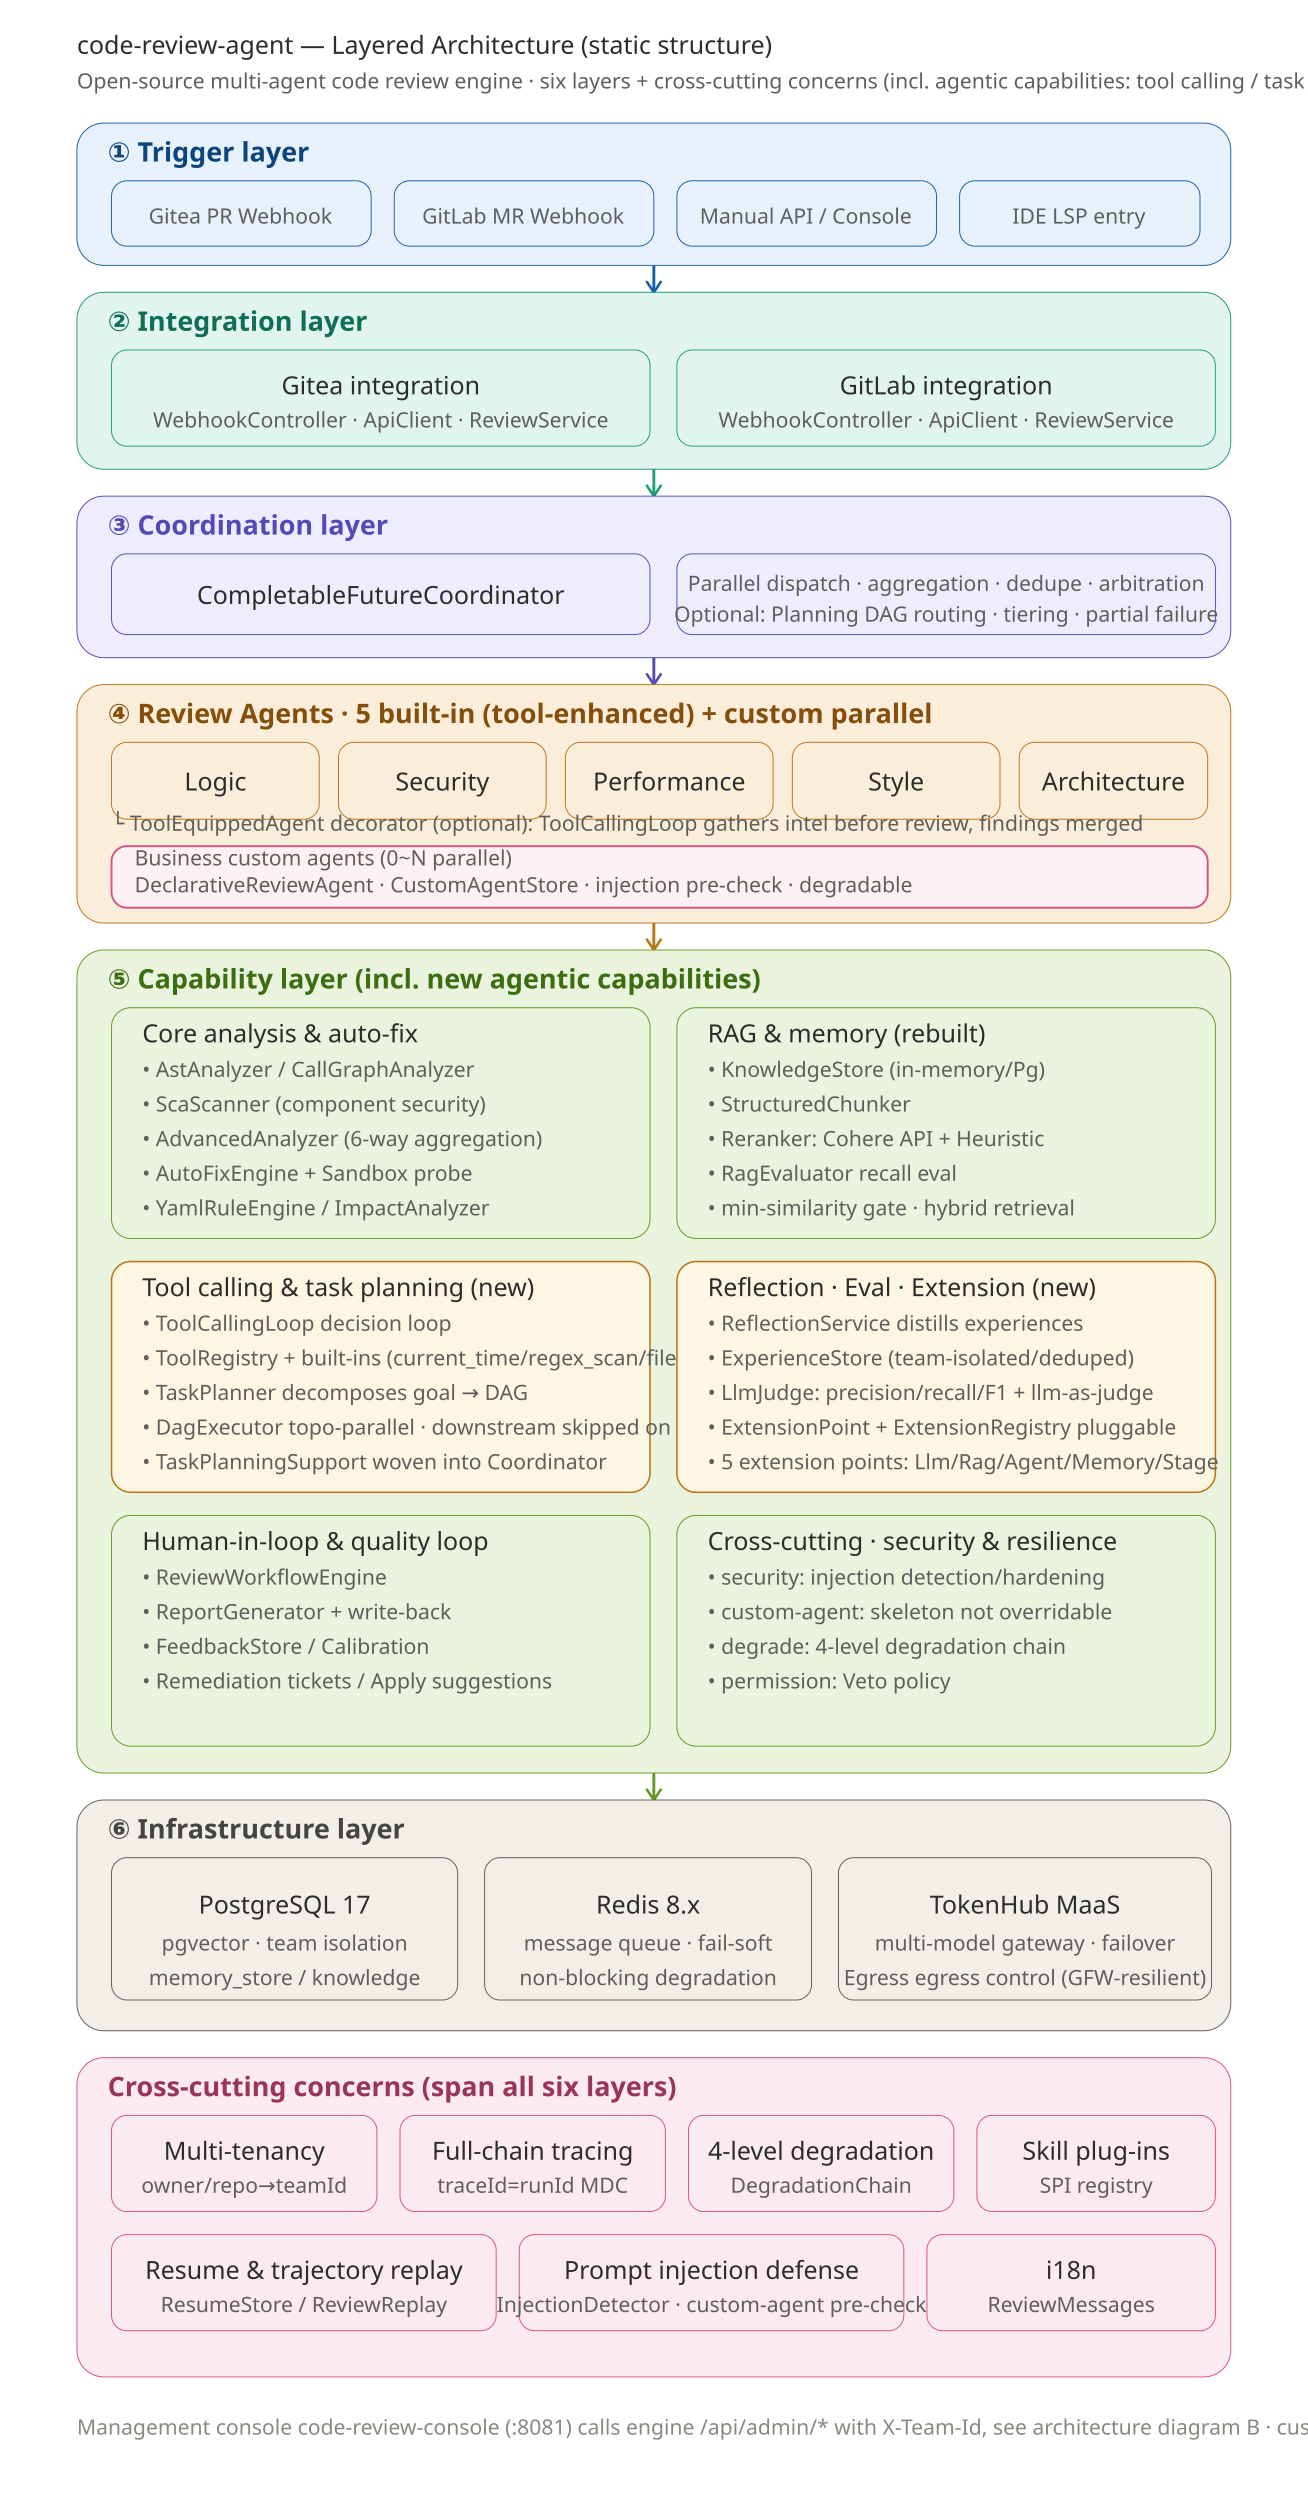
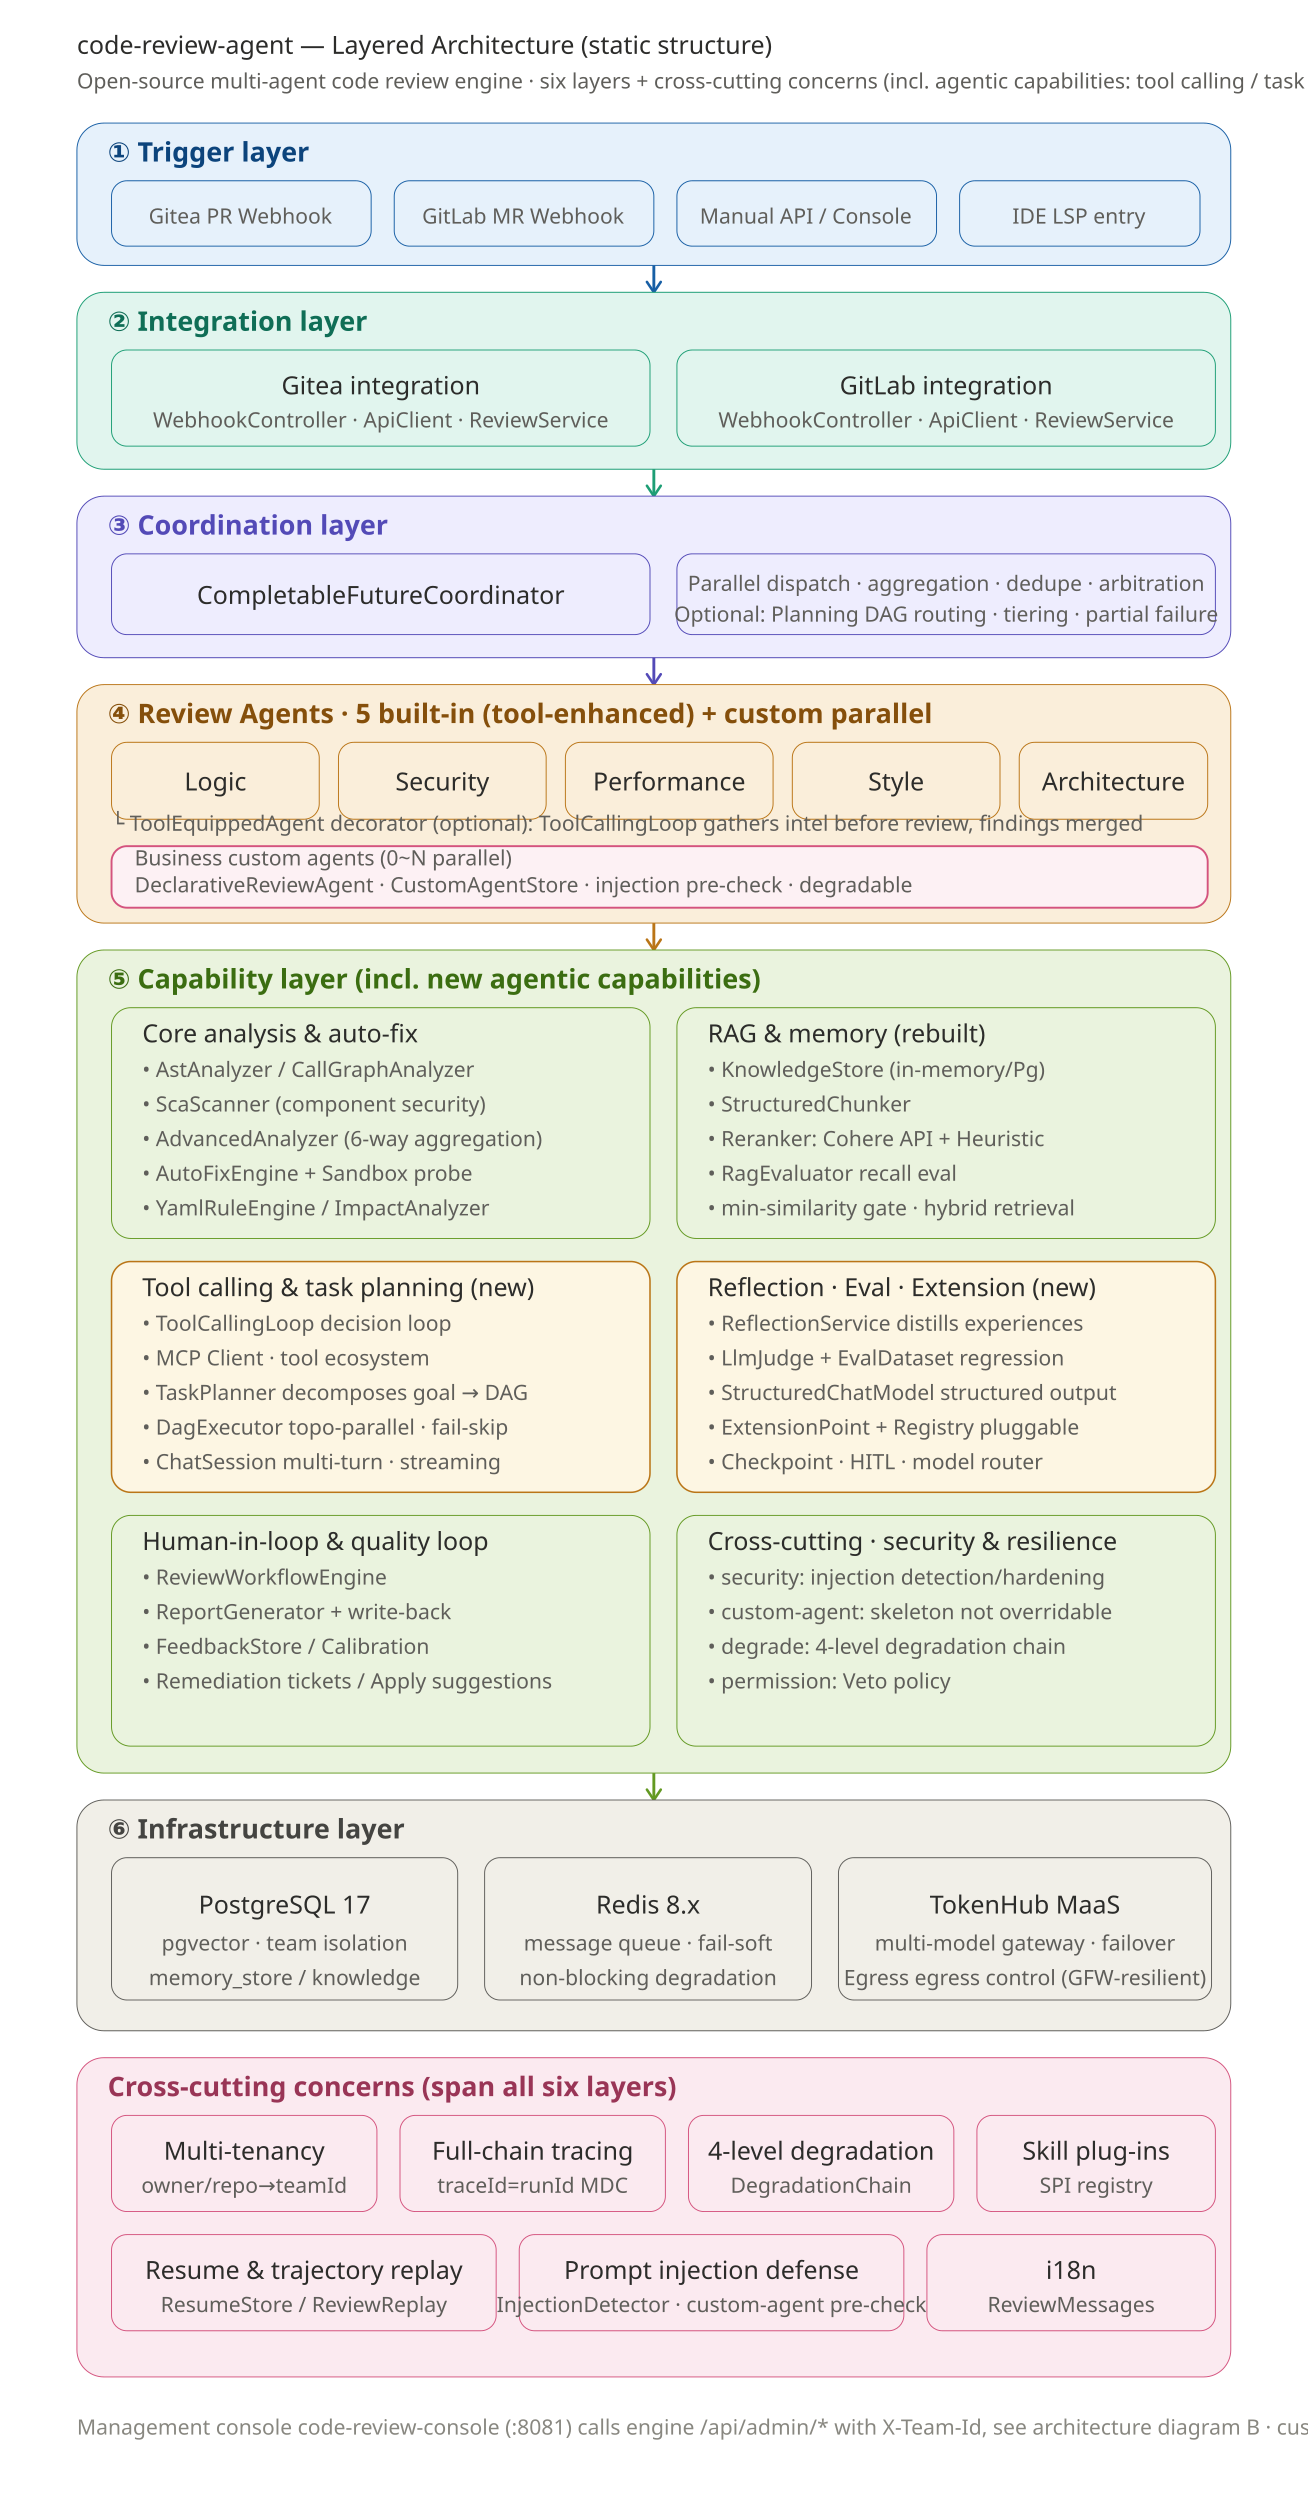
<svg xmlns="http://www.w3.org/2000/svg" viewBox="0 0 680 1300" width="100%" font-family="'Segoe UI',system-ui,sans-serif">
  <defs>
    <marker id="arrow" viewBox="0 0 10 10" refX="8" refY="5" markerWidth="6" markerHeight="6" orient="auto-start-reverse">
      <path d="M2 1L8 5L2 9" fill="none" stroke="context-stroke" stroke-width="1.5" stroke-linecap="round" stroke-linejoin="round" />
    </marker>
  </defs>
  <style>
    text{font-family:'Segoe UI',system-ui,sans-serif}
    .th{font-size:13px;font-weight:500;fill:#2C2C2A}
    .ts{font-size:11px;fill:#5F5E5A}
    .cap{font-size:11px;fill:#888780}
    .lay{font-size:14px;font-weight:600}
    .a{stroke-width:1.5;fill:none;marker-end:url(#arrow)}
  </style>
  <text class="th" x="40" y="28" font-size="15">code-review-agent — Layered Architecture (static structure)</text>
  <text class="ts" x="40" y="46">Open-source multi-agent code review engine · six layers + cross-cutting concerns (incl. agentic capabilities: tool calling / task planning / reflection &amp; eval / extensions)</text>
  <rect x="40" y="64" width="600" height="74" rx="14" fill="#E6F1FB" stroke="#185FA5" stroke-width="0.5" />
  <text class="lay" x="56" y="84" fill="#0C447C">① Trigger layer</text>
  <rect x="58" y="94" width="135" height="34" rx="8" fill="#E6F1FB" stroke="#185FA5" stroke-width="0.5" />
  <text class="ts" x="125" y="112" text-anchor="middle" dominant-baseline="central">Gitea PR Webhook</text>
  <rect x="205" y="94" width="135" height="34" rx="8" fill="#E6F1FB" stroke="#185FA5" stroke-width="0.5" />
  <text class="ts" x="272" y="112" text-anchor="middle" dominant-baseline="central">GitLab MR Webhook</text>
  <rect x="352" y="94" width="135" height="34" rx="8" fill="#E6F1FB" stroke="#185FA5" stroke-width="0.5" />
  <text class="ts" x="419" y="112" text-anchor="middle" dominant-baseline="central">Manual API / Console</text>
  <rect x="499" y="94" width="125" height="34" rx="8" fill="#E6F1FB" stroke="#185FA5" stroke-width="0.5" />
  <text class="ts" x="561" y="112" text-anchor="middle" dominant-baseline="central">IDE LSP entry</text>
  <path class="a" d="M340 138 L340 152" stroke="#185FA5" />
  <rect x="40" y="152" width="600" height="92" rx="14" fill="#E1F5EE" stroke="#1D9E75" stroke-width="0.5" />
  <text class="lay" x="56" y="172" fill="#0F6E56">② Integration layer</text>
  <rect x="58" y="182" width="280" height="50" rx="8" fill="#E1F5EE" stroke="#1D9E75" stroke-width="0.5" />
  <text class="th" x="198" y="200" text-anchor="middle" dominant-baseline="central">Gitea integration</text>
  <text class="ts" x="198" y="218" text-anchor="middle" dominant-baseline="central">WebhookController · ApiClient · ReviewService</text>
  <rect x="352" y="182" width="280" height="50" rx="8" fill="#E1F5EE" stroke="#1D9E75" stroke-width="0.5" />
  <text class="th" x="492" y="200" text-anchor="middle" dominant-baseline="central">GitLab integration</text>
  <text class="ts" x="492" y="218" text-anchor="middle" dominant-baseline="central">WebhookController · ApiClient · ReviewService</text>
  <path class="a" d="M340 244 L340 258" stroke="#1D9E75" />
  <rect x="40" y="258" width="600" height="84" rx="14" fill="#EEEDFE" stroke="#534AB7" stroke-width="0.5" />
  <text class="lay" x="56" y="278" fill="#534AB7">③ Coordination layer</text>
  <rect x="58" y="288" width="280" height="42" rx="8" fill="#EEEDFE" stroke="#534AB7" stroke-width="0.5" />
  <text class="th" x="198" y="309" text-anchor="middle" dominant-baseline="central">CompletableFutureCoordinator</text>
  <rect x="352" y="288" width="280" height="42" rx="8" fill="#EEEDFE" stroke="#534AB7" stroke-width="0.5" />
  <text class="ts" x="492" y="303" text-anchor="middle" dominant-baseline="central">Parallel dispatch · aggregation · dedupe · arbitration</text>
  <text class="ts" x="492" y="319" text-anchor="middle" dominant-baseline="central">Optional: Planning DAG routing · tiering · partial failure</text>
  <path class="a" d="M340 342 L340 356" stroke="#534AB7" />
  <rect x="40" y="356" width="600" height="124" rx="14" fill="#FAEEDA" stroke="#BA7517" stroke-width="0.5" />
  <text class="lay" x="56" y="376" fill="#854F0B">④ Review Agents · 5 built-in (tool-enhanced) + custom parallel</text>
  <rect x="58" y="386" width="108" height="40" rx="8" fill="#FAEEDA" stroke="#BA7517" stroke-width="0.5" />
  <text class="th" x="112" y="406" text-anchor="middle" dominant-baseline="central">Logic</text>
  <rect x="176" y="386" width="108" height="40" rx="8" fill="#FAEEDA" stroke="#BA7517" stroke-width="0.5" />
  <text class="th" x="230" y="406" text-anchor="middle" dominant-baseline="central">Security</text>
  <rect x="294" y="386" width="108" height="40" rx="8" fill="#FAEEDA" stroke="#BA7517" stroke-width="0.5" />
  <text class="th" x="348" y="406" text-anchor="middle" dominant-baseline="central">Performance</text>
  <rect x="412" y="386" width="108" height="40" rx="8" fill="#FAEEDA" stroke="#BA7517" stroke-width="0.5" />
  <text class="th" x="466" y="406" text-anchor="middle" dominant-baseline="central">Style</text>
  <rect x="530" y="386" width="98" height="40" rx="8" fill="#FAEEDA" stroke="#BA7517" stroke-width="0.5" />
  <text class="th" x="579" y="406" text-anchor="middle" dominant-baseline="central">Architecture</text>
  <text class="ts" x="58" y="432" fill="#854F0B">└ ToolEquippedAgent decorator (optional): ToolCallingLoop gathers intel before review, findings merged</text>
  <rect x="58" y="440" width="570" height="32" rx="8" fill="#FDF1F4" stroke="#D4537E" stroke-width="1" />
  <text class="ts" x="70" y="450" fill="#993556">Business custom agents (0~N parallel)</text>
  <text class="ts" x="70" y="464">DeclarativeReviewAgent · CustomAgentStore · injection pre-check · degradable</text>
  <path class="a" d="M340 480 L340 494" stroke="#BA7517" />
  <rect x="40" y="494" width="600" height="428" rx="14" fill="#EAF3DE" stroke="#639922" stroke-width="0.5" />
  <text class="lay" x="56" y="514" fill="#3B6D11">⑤ Capability layer (incl. new agentic capabilities)</text>
  <rect x="58" y="524" width="280" height="120" rx="10" fill="#EAF3DE" stroke="#639922" stroke-width="0.5" />
  <text class="th" x="74" y="542" fill="#27500A">Core analysis &amp; auto-fix</text>
  <text class="ts" x="74" y="560">• AstAnalyzer / CallGraphAnalyzer</text>
  <text class="ts" x="74" y="578">• ScaScanner (component security)</text>
  <text class="ts" x="74" y="596">• AdvancedAnalyzer (6-way aggregation)</text>
  <text class="ts" x="74" y="614">• AutoFixEngine + Sandbox probe</text>
  <text class="ts" x="74" y="632">• YamlRuleEngine / ImpactAnalyzer</text>
  <rect x="352" y="524" width="280" height="120" rx="10" fill="#EAF3DE" stroke="#639922" stroke-width="0.5" />
  <text class="th" x="368" y="542" fill="#27500A">RAG &amp; memory (rebuilt)</text>
  <text class="ts" x="368" y="560">• KnowledgeStore (in-memory/Pg)</text>
  <text class="ts" x="368" y="578">• StructuredChunker</text>
  <text class="ts" x="368" y="596">• Reranker: Cohere API + Heuristic</text>
  <text class="ts" x="368" y="614">• RagEvaluator recall eval</text>
  <text class="ts" x="368" y="632">• min-similarity gate · hybrid retrieval</text>
  <rect x="58" y="656" width="280" height="120" rx="10" fill="#FDF6E3" stroke="#BA7517" stroke-width="0.8" />
  <text class="th" x="74" y="674" fill="#854F0B">Tool calling &amp; task planning (new)</text>
  <text class="ts" x="74" y="692">• ToolCallingLoop decision loop</text>
-   <text class="ts" x="74" y="710">• ToolRegistry + built-ins (current_time/regex_scan/file_read)</text>
+   <text class="ts" x="74" y="710">• MCP Client · tool ecosystem</text>
  <text class="ts" x="74" y="728">• TaskPlanner decomposes goal → DAG</text>
-   <text class="ts" x="74" y="746">• DagExecutor topo-parallel · downstream skipped on failure</text>
-   <text class="ts" x="74" y="764">• TaskPlanningSupport woven into Coordinator</text>
+   <text class="ts" x="74" y="746">• DagExecutor topo-parallel · fail-skip</text>
+   <text class="ts" x="74" y="764">• ChatSession multi-turn · streaming</text>
  <rect x="352" y="656" width="280" height="120" rx="10" fill="#FDF6E3" stroke="#BA7517" stroke-width="0.8" />
  <text class="th" x="368" y="674" fill="#854F0B">Reflection · Eval · Extension (new)</text>
  <text class="ts" x="368" y="692">• ReflectionService distills experiences</text>
-   <text class="ts" x="368" y="710">• ExperienceStore (team-isolated/deduped)</text>
-   <text class="ts" x="368" y="728">• LlmJudge: precision/recall/F1 + llm-as-judge</text>
-   <text class="ts" x="368" y="746">• ExtensionPoint + ExtensionRegistry pluggable</text>
-   <text class="ts" x="368" y="764">• 5 extension points: Llm/Rag/Agent/Memory/Stage</text>
+   <text class="ts" x="368" y="710">• LlmJudge + EvalDataset regression</text>
+   <text class="ts" x="368" y="728">• StructuredChatModel structured output</text>
+   <text class="ts" x="368" y="746">• ExtensionPoint + Registry pluggable</text>
+   <text class="ts" x="368" y="764">• Checkpoint · HITL · model router</text>
  <rect x="58" y="788" width="280" height="120" rx="10" fill="#EAF3DE" stroke="#639922" stroke-width="0.5" />
  <text class="th" x="74" y="806" fill="#27500A">Human-in-loop &amp; quality loop</text>
  <text class="ts" x="74" y="824">• ReviewWorkflowEngine</text>
  <text class="ts" x="74" y="842">• ReportGenerator + write-back</text>
  <text class="ts" x="74" y="860">• FeedbackStore / Calibration</text>
  <text class="ts" x="74" y="878">• Remediation tickets / Apply suggestions</text>
  <rect x="352" y="788" width="280" height="120" rx="10" fill="#EAF3DE" stroke="#639922" stroke-width="0.5" />
  <text class="th" x="368" y="806" fill="#27500A">Cross-cutting · security &amp; resilience</text>
  <text class="ts" x="368" y="824">• security: injection detection/hardening</text>
  <text class="ts" x="368" y="842">• custom-agent: skeleton not overridable</text>
  <text class="ts" x="368" y="860">• degrade: 4-level degradation chain</text>
  <text class="ts" x="368" y="878">• permission: Veto policy</text>
  <path class="a" d="M340 922 L340 936" stroke="#639922" />
  <rect x="40" y="936" width="600" height="120" rx="14" fill="#F1EFE8" stroke="#5F5E5A" stroke-width="0.5" />
  <text class="lay" x="56" y="956" fill="#444441">⑥ Infrastructure layer</text>
  <rect x="58" y="966" width="180" height="74" rx="8" fill="#F1EFE8" stroke="#5F5E5A" stroke-width="0.5" />
  <text class="th" x="148" y="990" text-anchor="middle" dominant-baseline="central">PostgreSQL 17</text>
  <text class="ts" x="148" y="1010" text-anchor="middle" dominant-baseline="central">pgvector · team isolation</text>
  <text class="ts" x="148" y="1028" text-anchor="middle" dominant-baseline="central">memory_store / knowledge</text>
  <rect x="252" y="966" width="170" height="74" rx="8" fill="#F1EFE8" stroke="#5F5E5A" stroke-width="0.5" />
  <text class="th" x="337" y="990" text-anchor="middle" dominant-baseline="central">Redis 8.x</text>
  <text class="ts" x="337" y="1010" text-anchor="middle" dominant-baseline="central">message queue · fail-soft</text>
  <text class="ts" x="337" y="1028" text-anchor="middle" dominant-baseline="central">non-blocking degradation</text>
  <rect x="436" y="966" width="194" height="74" rx="8" fill="#F1EFE8" stroke="#5F5E5A" stroke-width="0.5" />
  <text class="th" x="533" y="990" text-anchor="middle" dominant-baseline="central">TokenHub MaaS</text>
  <text class="ts" x="533" y="1010" text-anchor="middle" dominant-baseline="central">multi-model gateway · failover</text>
  <text class="ts" x="533" y="1028" text-anchor="middle" dominant-baseline="central">Egress egress control (GFW-resilient)</text>
  <rect x="40" y="1070" width="600" height="166" rx="14" fill="#FBEAF0" stroke="#D4537E" stroke-width="0.5" />
  <text class="lay" x="56" y="1090" fill="#993556">Cross-cutting concerns (span all six layers)</text>
  <rect x="58" y="1100" width="138" height="50" rx="8" fill="#FBEAF0" stroke="#D4537E" stroke-width="0.5" />
  <text class="th" x="127" y="1118" text-anchor="middle" dominant-baseline="central">Multi-tenancy</text>
  <text class="ts" x="127" y="1136" text-anchor="middle" dominant-baseline="central">owner/repo→teamId</text>
  <rect x="208" y="1100" width="138" height="50" rx="8" fill="#FBEAF0" stroke="#D4537E" stroke-width="0.5" />
  <text class="th" x="277" y="1118" text-anchor="middle" dominant-baseline="central">Full-chain tracing</text>
  <text class="ts" x="277" y="1136" text-anchor="middle" dominant-baseline="central">traceId=runId MDC</text>
  <rect x="358" y="1100" width="138" height="50" rx="8" fill="#FBEAF0" stroke="#D4537E" stroke-width="0.5" />
  <text class="th" x="427" y="1118" text-anchor="middle" dominant-baseline="central">4-level degradation</text>
  <text class="ts" x="427" y="1136" text-anchor="middle" dominant-baseline="central">DegradationChain</text>
  <rect x="508" y="1100" width="124" height="50" rx="8" fill="#FBEAF0" stroke="#D4537E" stroke-width="0.5" />
  <text class="th" x="570" y="1118" text-anchor="middle" dominant-baseline="central">Skill plug-ins</text>
  <text class="ts" x="570" y="1136" text-anchor="middle" dominant-baseline="central">SPI registry</text>
  <rect x="58" y="1162" width="200" height="50" rx="8" fill="#FBEAF0" stroke="#D4537E" stroke-width="0.5" />
  <text class="th" x="158" y="1180" text-anchor="middle" dominant-baseline="central">Resume &amp; trajectory replay</text>
  <text class="ts" x="158" y="1198" text-anchor="middle" dominant-baseline="central">ResumeStore / ReviewReplay</text>
  <rect x="270" y="1162" width="200" height="50" rx="8" fill="#FBEAF0" stroke="#D4537E" stroke-width="0.5" />
  <text class="th" x="370" y="1180" text-anchor="middle" dominant-baseline="central">Prompt injection defense</text>
  <text class="ts" x="370" y="1198" text-anchor="middle" dominant-baseline="central">InjectionDetector · custom-agent pre-check</text>
  <rect x="482" y="1162" width="150" height="50" rx="8" fill="#FBEAF0" stroke="#D4537E" stroke-width="0.5" />
  <text class="th" x="557" y="1180" text-anchor="middle" dominant-baseline="central">i18n</text>
  <text class="ts" x="557" y="1198" text-anchor="middle" dominant-baseline="central">ReviewMessages</text>
  <text class="cap" x="40" y="1266">Management console code-review-console (:8081) calls engine /api/admin/* with X-Team-Id, see architecture diagram B · custom-agent admin: GET/POST/PUT/DELETE /api/admin/agents · new switches: review.planning.enabled / review.reflection.enabled / review.eval.enabled / review.tools.agent-loop.enabled (default off)</text>
</svg>
